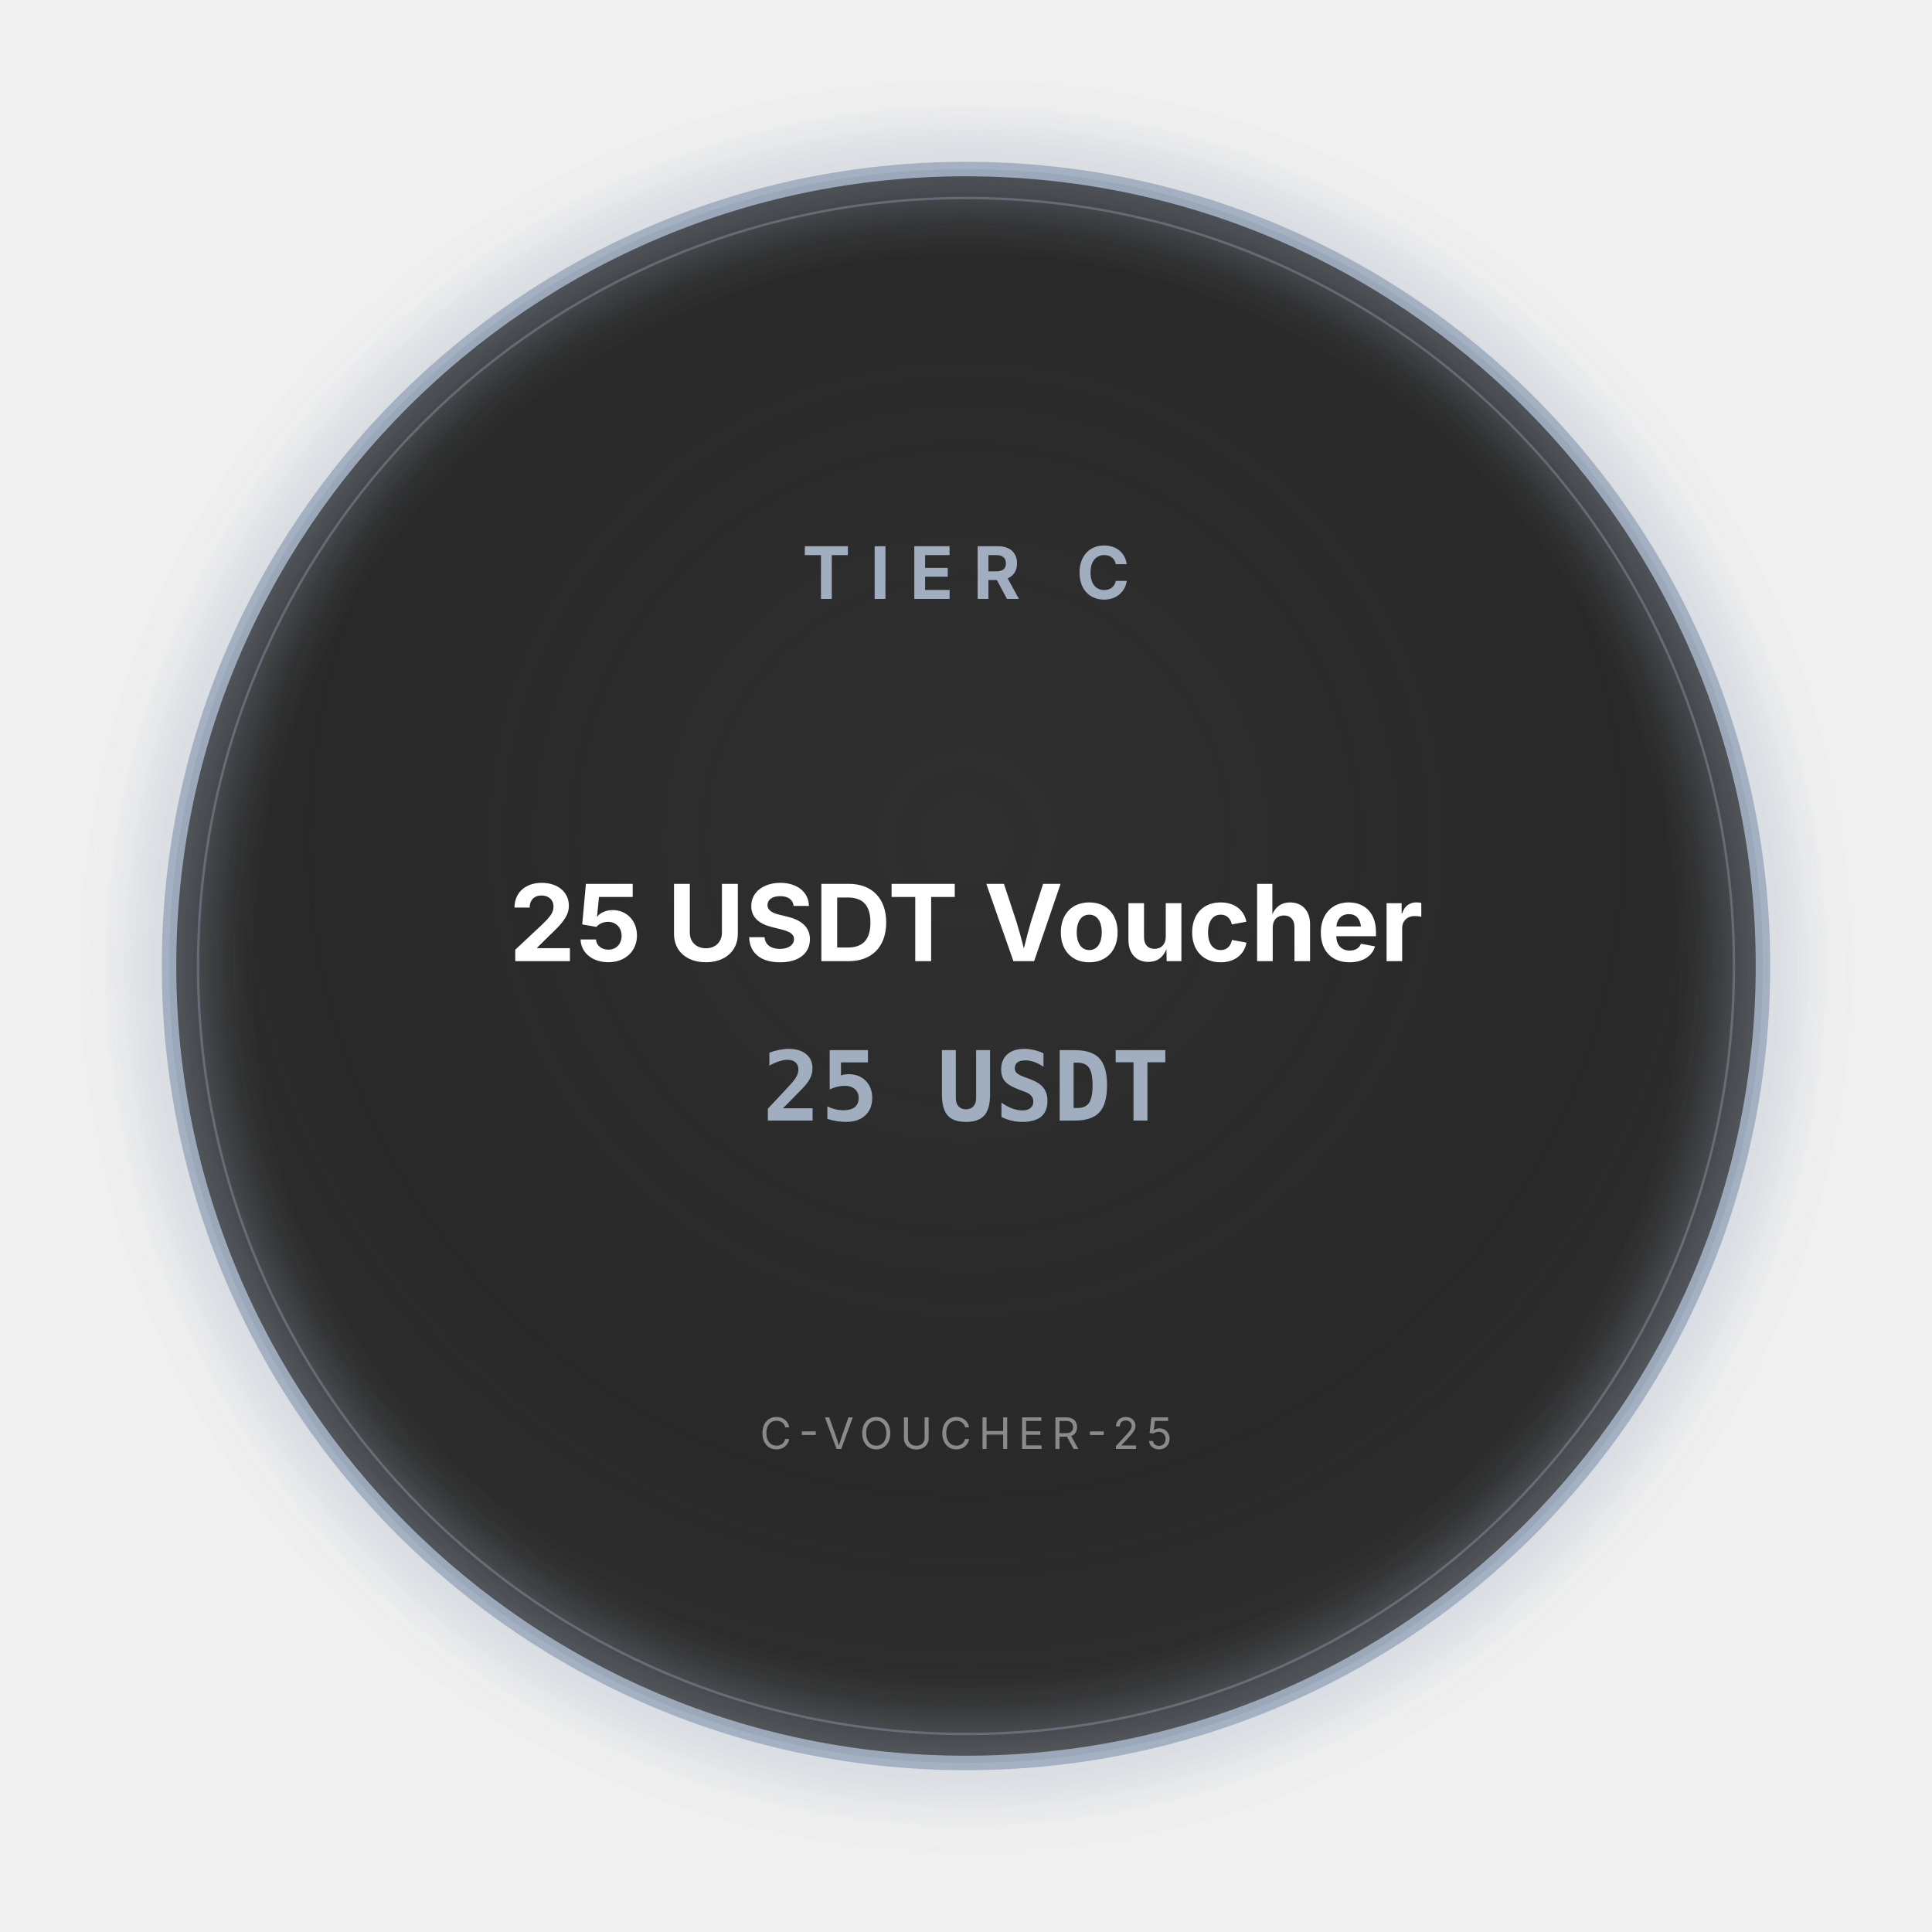
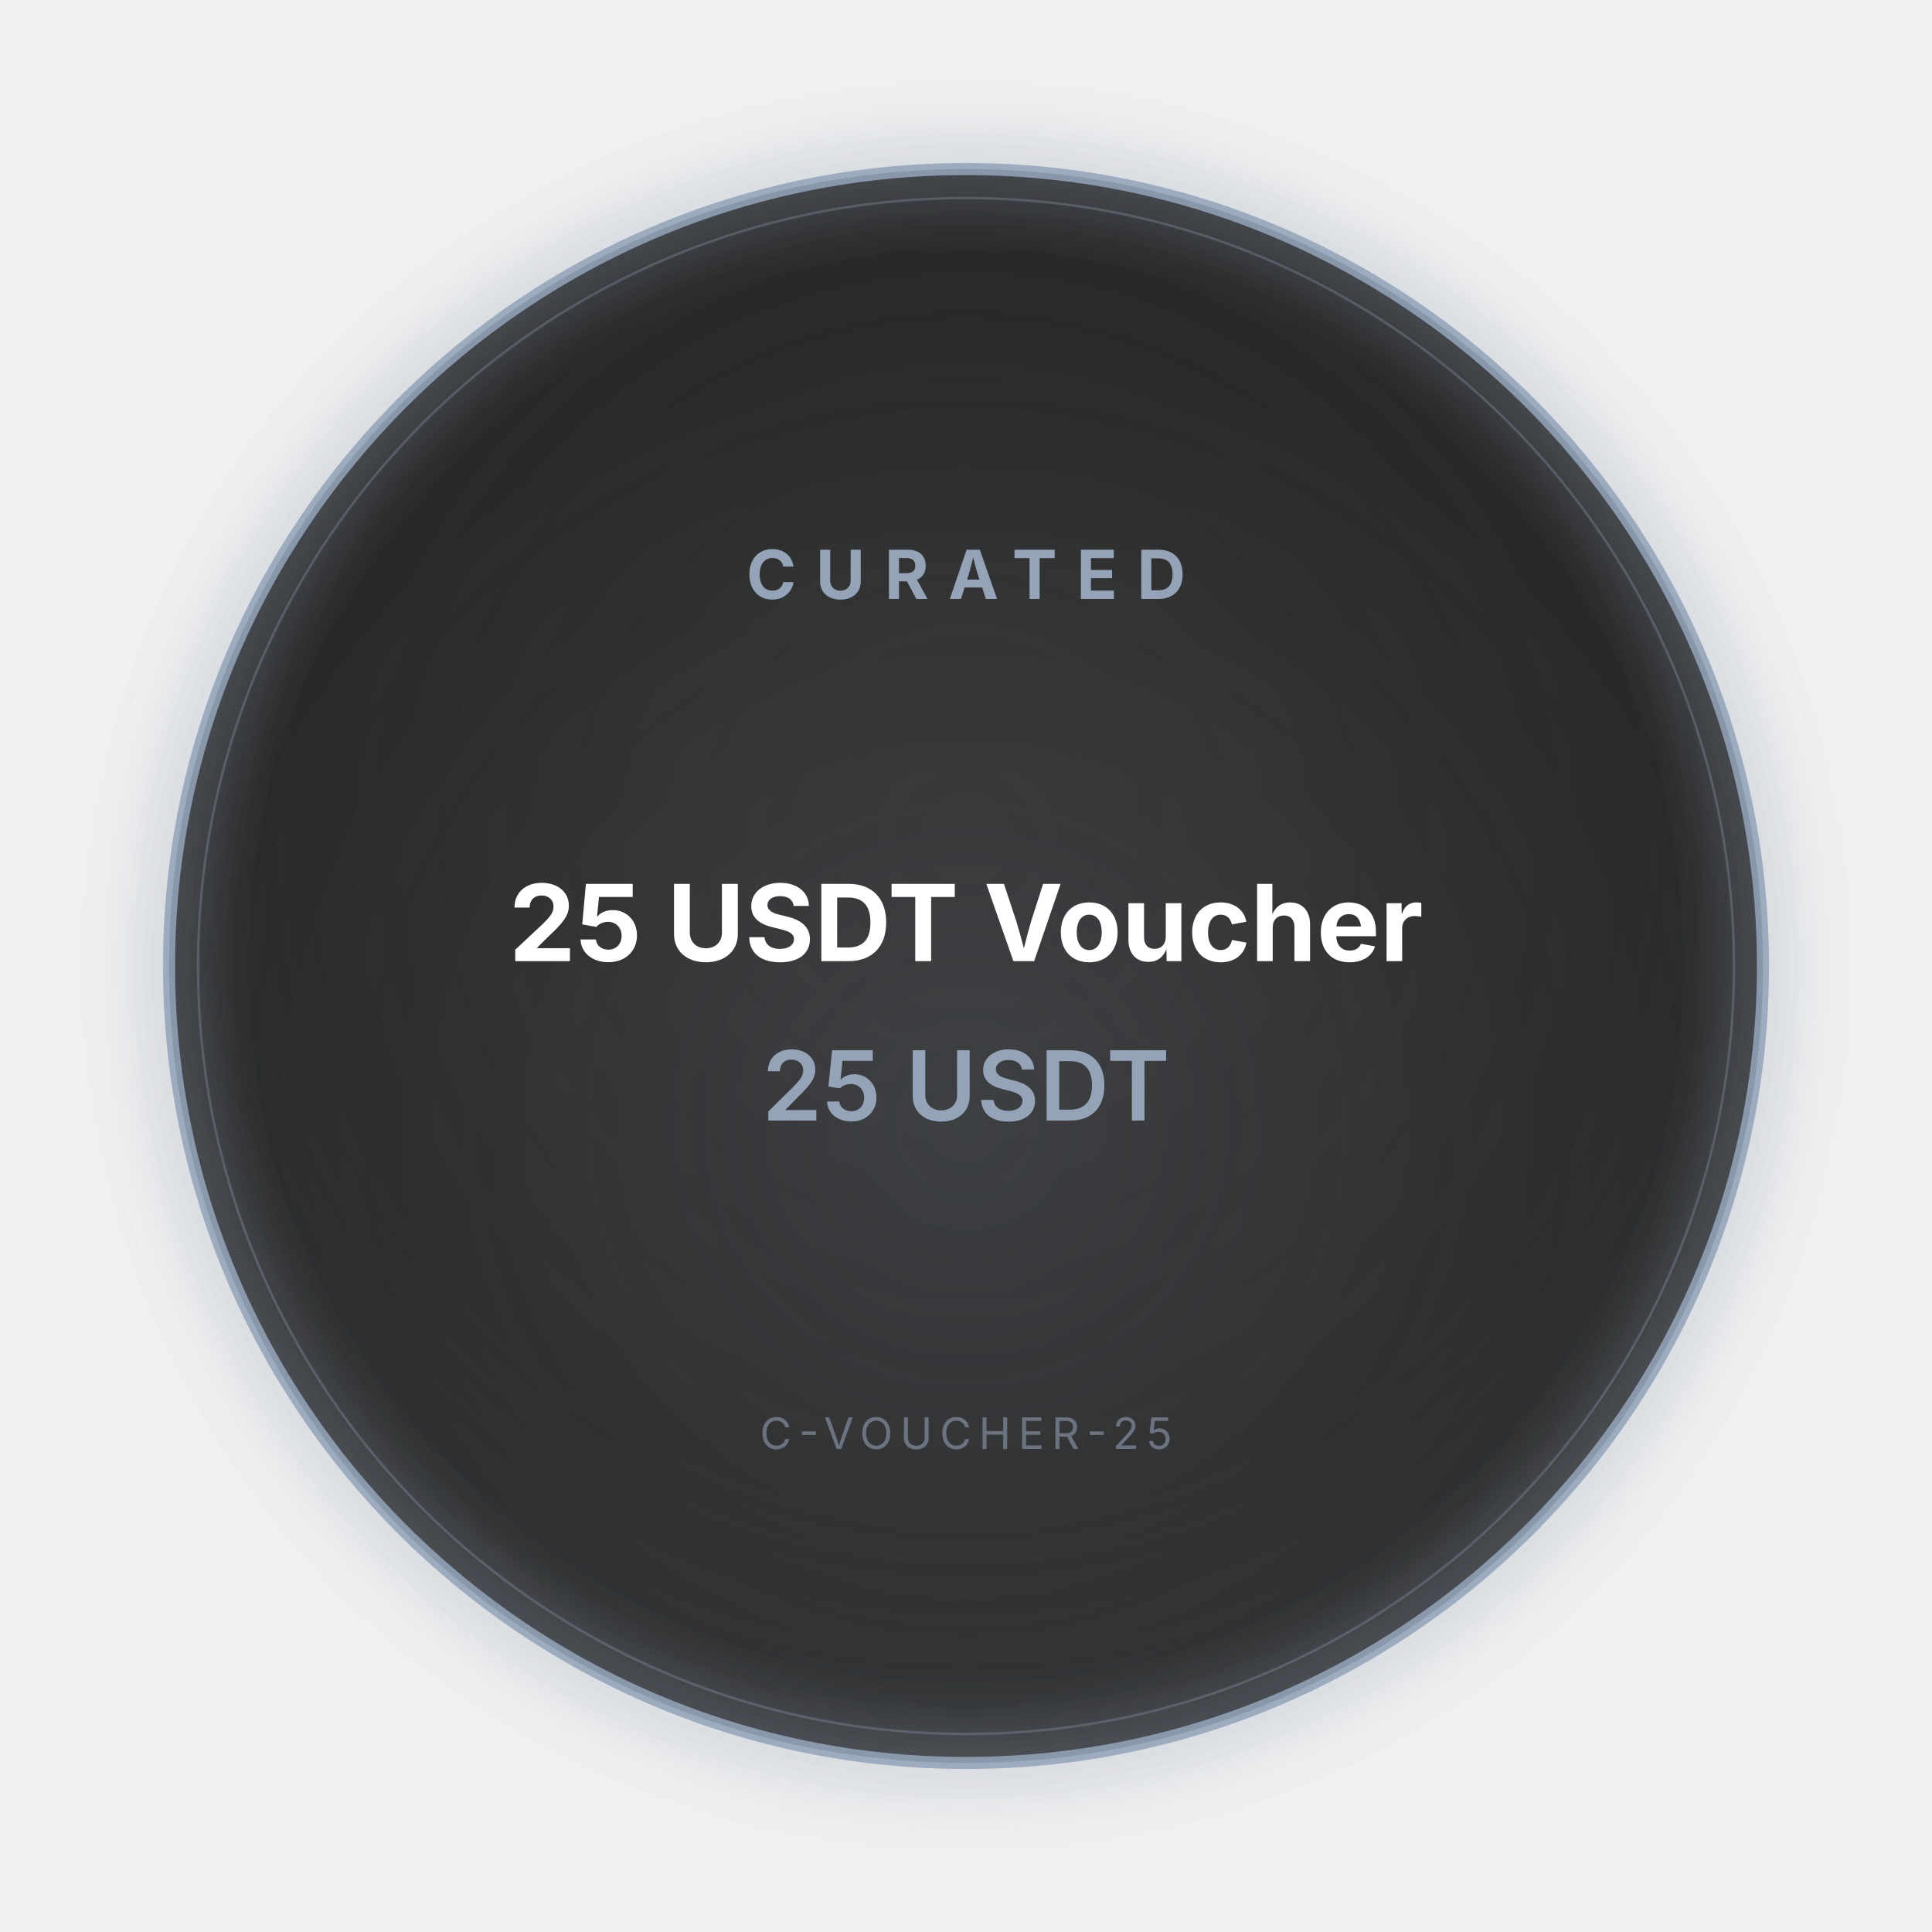
<svg xmlns="http://www.w3.org/2000/svg" width="800" height="800" viewBox="0 0 800 800" role="img" aria-label="25 USDT Voucher - 25 USDT">
  <defs>
    <filter id="glow" x="-30%" y="-30%" width="160%" height="160%">
      <feGaussianBlur stdDeviation="14" result="b1" />
      <feGaussianBlur stdDeviation="4" result="b2" />
      <feMerge>
        <feMergeNode in="b1" />
        <feMergeNode in="b2" />
        <feMergeNode in="SourceGraphic" />
      </feMerge>
    </filter>
    <radialGradient id="disc" cx="50%" cy="42%" r="60%">
      <stop offset="0%" stop-color="#1E1E1E" stop-opacity="0.92" />
      <stop offset="70%" stop-color="#0E0E0E" stop-opacity="0.88" />
      <stop offset="100%" stop-color="#050505" stop-opacity="0.82" />
    </radialGradient>
+     <radialGradient id="pedestal" cx="50%" cy="60%" r="50%">
+       <stop offset="0%" stop-color="#94A3B8" stop-opacity="0.16" />
+       <stop offset="100%" stop-color="#94A3B8" stop-opacity="0" />
+     </radialGradient>
  </defs>
-   <g font-family="Inter, 'Segoe UI', Roboto, Helvetica, Arial, sans-serif">
+   <g font-family="Cinzel, Pretendard, Inter, serif">
    <circle cx="400" cy="400" r="330" fill="url(#disc)" />
-     <circle cx="400" cy="400" r="330" fill="none" stroke="#A0AEC0" stroke-width="6" filter="url(#glow)" opacity="0.95" />
-     <circle cx="400" cy="400" r="318" fill="none" stroke="#A0AEC0" stroke-width="1" opacity="0.35" />
-     <text x="400" y="248" text-anchor="middle" font-size="30" font-weight="700" letter-spacing="8" fill="#A0AEC0">TIER C</text>
-     <text x="400" y="398" text-anchor="middle" font-size="44" font-weight="700" fill="#FFFFFF">25 USDT Voucher</text>
-     <text x="400" y="464" text-anchor="middle" font-size="40" font-weight="600" fill="#A0AEC0" font-family="'JetBrains Mono', Consolas, monospace">25 USDT</text>
-     <text x="400" y="600" text-anchor="middle" font-size="18" letter-spacing="3" fill="#8A8A8A">C-VOUCHER-25</text>
+     <circle cx="400" cy="400" r="330" fill="url(#pedestal)" />
+     <circle cx="400" cy="400" r="330" fill="none" stroke="#94A3B8" stroke-width="5" filter="url(#glow)" opacity="0.9" />
+     <circle cx="400" cy="400" r="318" fill="none" stroke="#94A3B8" stroke-width="1" opacity="0.3" />
+     <text x="400" y="248" text-anchor="middle" font-size="28" font-weight="700" letter-spacing="8" fill="#94A3B8">CURATED</text>
+     <text x="400" y="398" text-anchor="middle" font-size="44" font-weight="700" fill="#FFFFFF" font-family="Pretendard, Inter, Arial, sans-serif">25 USDT Voucher</text>
+     <text x="400" y="464" text-anchor="middle" font-size="40" font-weight="600" fill="#94A3B8" font-family="Pretendard, Inter, Consolas, monospace">25 USDT</text>
+     <text x="400" y="600" text-anchor="middle" font-size="18" letter-spacing="3" fill="#6B7280" font-family="Inter, Arial, sans-serif">C-VOUCHER-25</text>
  </g>
</svg>
